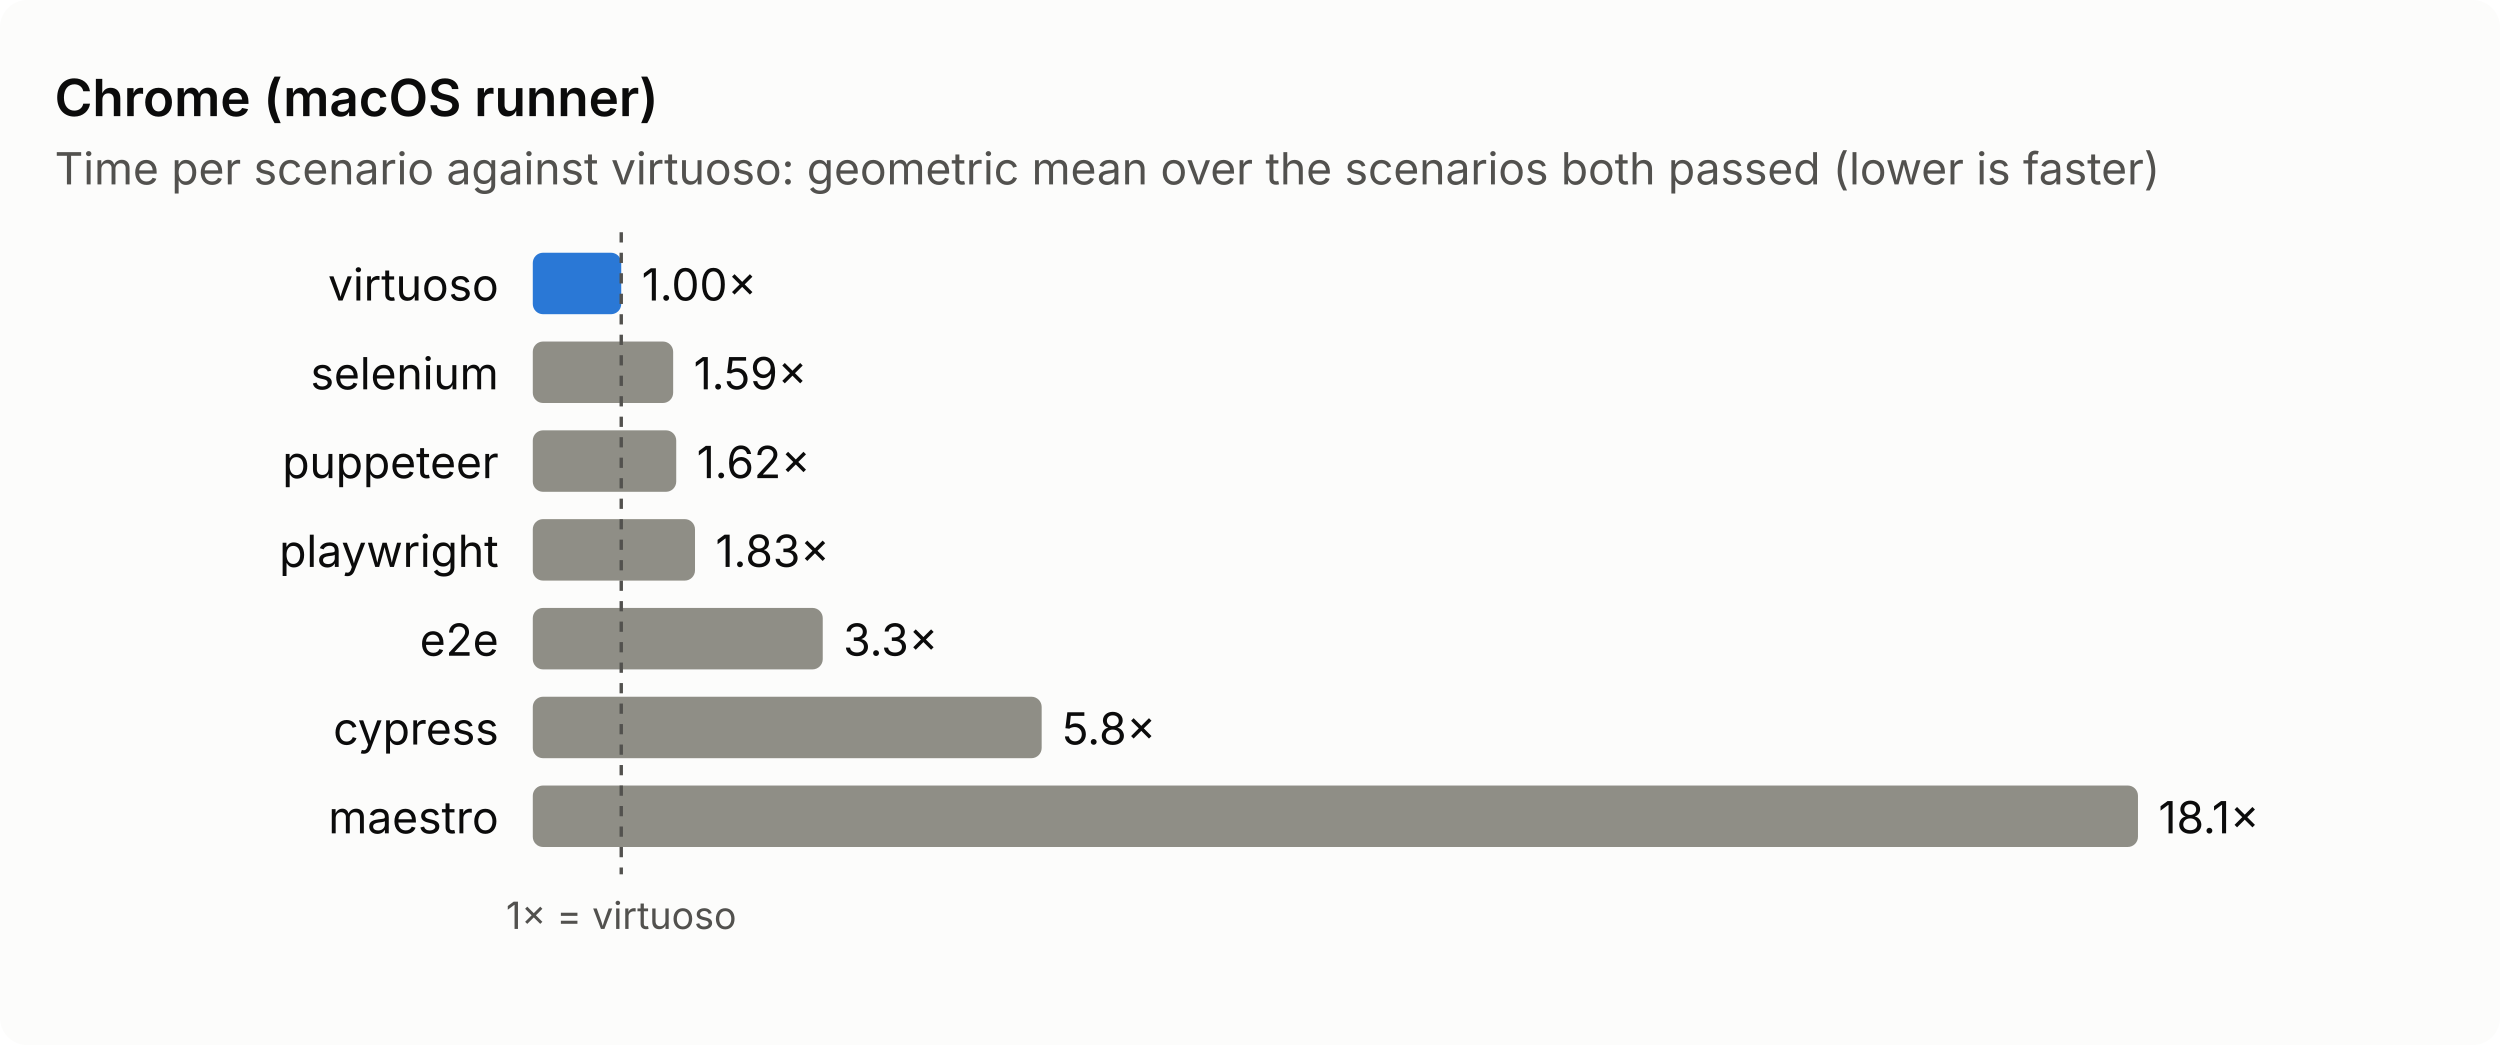
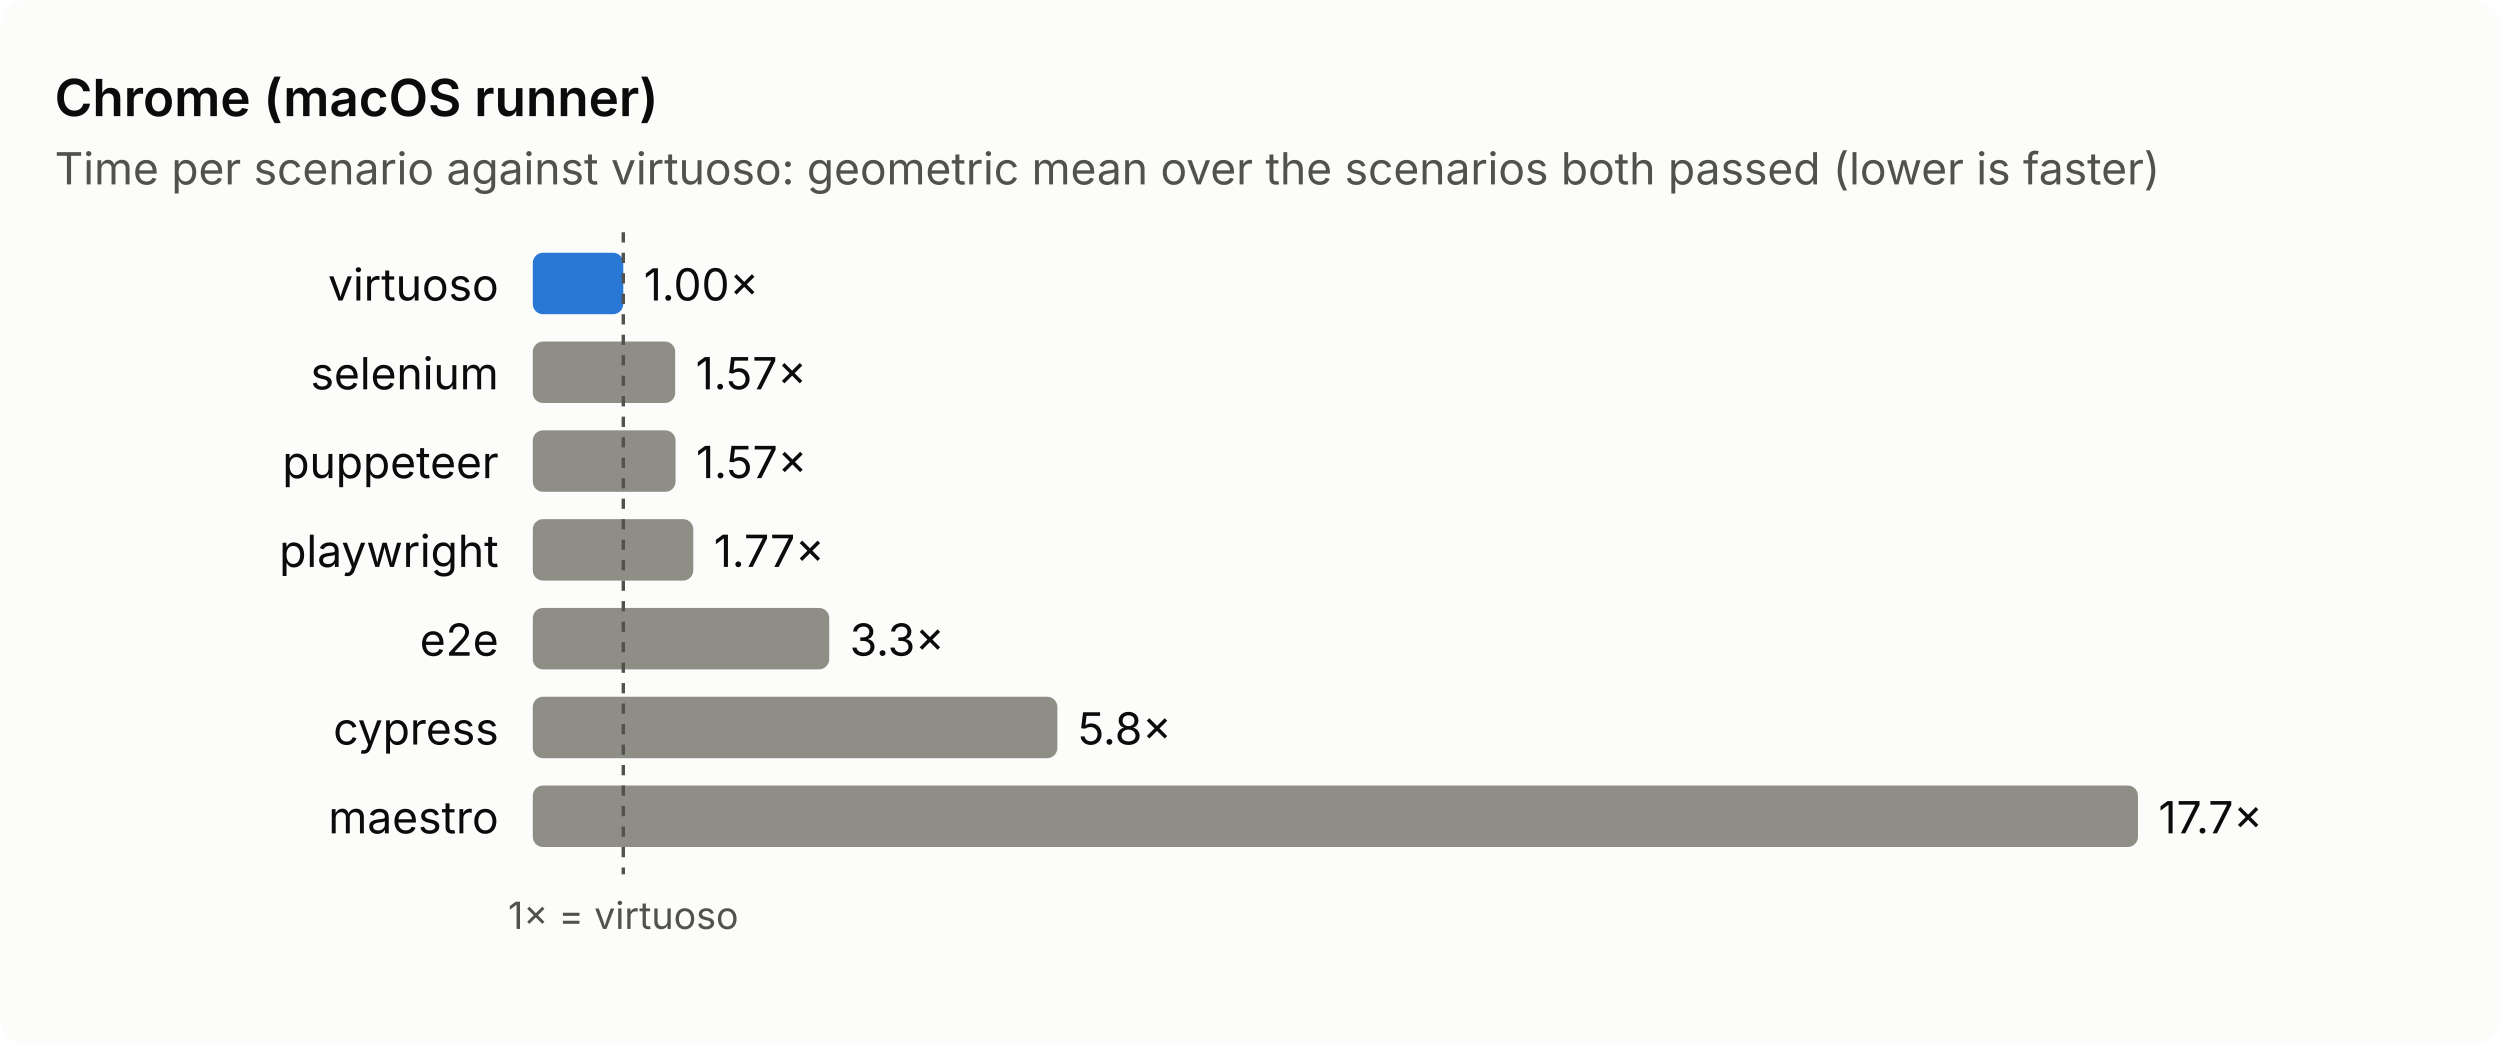
<svg xmlns="http://www.w3.org/2000/svg" viewBox="0 0 732 306" width="732" height="306" role="img" aria-label="Chrome (macOS runner): time per scenario against virtuoso">
  <style>text{font:13px system-ui,-apple-system,'Segoe UI',sans-serif;fill:#0b0b0b}.sub,.axis{fill:#52514e}.axis{font-size:11px}.title{font-size:15px;font-weight:600}.bg{fill:#fcfcfb}.bar{fill:#8f8e86}.base{fill:#2a78d6}.ref{stroke:#52514e;stroke-dasharray:3 3}@media (prefers-color-scheme: dark){.bg{fill:#1a1a19}text{fill:#f0efec}.sub,.axis{fill:#c3c2b7}.base{fill:#3987e5}.ref{stroke:#c3c2b7}}</style>
  <rect class="bg" width="732" height="306" rx="8" />
  <text class="title" x="16" y="34.0">Chrome (macOS runner)</text>
  <text class="sub" x="16" y="54.0">Time per scenario against virtuoso: geometric mean over the scenarios both passed (lower is faster)</text>
  <text x="146.0" y="88.0" text-anchor="end">virtuoso</text>
-   <rect class="bar base" x="156" y="74.0" width="25.9" height="18" rx="3" />
-   <text x="187.9" y="88.0">1.00×</text>
+   <rect class="bar base" x="156" y="74.0" width="26.5" height="18" rx="3" />
+   <text x="188.5" y="88.0">1.00×</text>
  <text x="146.0" y="114.0" text-anchor="end">selenium</text>
-   <rect class="bar" x="156" y="100.0" width="41.1" height="18" rx="3" />
-   <text x="203.1" y="114.0">1.59×</text>
+   <rect class="bar" x="156" y="100.0" width="41.7" height="18" rx="3" />
+   <text x="203.7" y="114.0">1.57×</text>
  <text x="146.0" y="140.0" text-anchor="end">puppeteer</text>
-   <rect class="bar" x="156" y="126.0" width="42.0" height="18" rx="3" />
-   <text x="204.0" y="140.0">1.62×</text>
+   <rect class="bar" x="156" y="126.0" width="41.8" height="18" rx="3" />
+   <text x="203.8" y="140.0">1.57×</text>
  <text x="146.0" y="166.0" text-anchor="end">playwright</text>
-   <rect class="bar" x="156" y="152.0" width="47.5" height="18" rx="3" />
-   <text x="209.5" y="166.0">1.83×</text>
+   <rect class="bar" x="156" y="152.0" width="47.0" height="18" rx="3" />
+   <text x="209.0" y="166.0">1.77×</text>
  <text x="146.0" y="192.0" text-anchor="end">e2e</text>
-   <rect class="bar" x="156" y="178.0" width="84.9" height="18" rx="3" />
-   <text x="246.9" y="192.0">3.3×</text>
+   <rect class="bar" x="156" y="178.0" width="86.8" height="18" rx="3" />
+   <text x="248.8" y="192.0">3.3×</text>
  <text x="146.0" y="218.0" text-anchor="end">cypress</text>
-   <rect class="bar" x="156" y="204.0" width="149.0" height="18" rx="3" />
-   <text x="311.0" y="218.0">5.8×</text>
+   <rect class="bar" x="156" y="204.0" width="153.6" height="18" rx="3" />
+   <text x="315.6" y="218.0">5.8×</text>
  <text x="146.0" y="244.0" text-anchor="end">maestro</text>
  <rect class="bar" x="156" y="230.0" width="470.0" height="18" rx="3" />
-   <text x="632.0" y="244.0">18.1×</text>
-   <line class="ref" x1="181.9" y1="68.0" x2="181.9" y2="256.0" />
-   <text class="axis" x="181.9" y="272.0" text-anchor="middle">1× = virtuoso</text>
+   <text x="632.0" y="244.0">17.7×</text>
+   <line class="ref" x1="182.5" y1="68.0" x2="182.5" y2="256.0" />
+   <text class="axis" x="182.5" y="272.0" text-anchor="middle">1× = virtuoso</text>
</svg>
